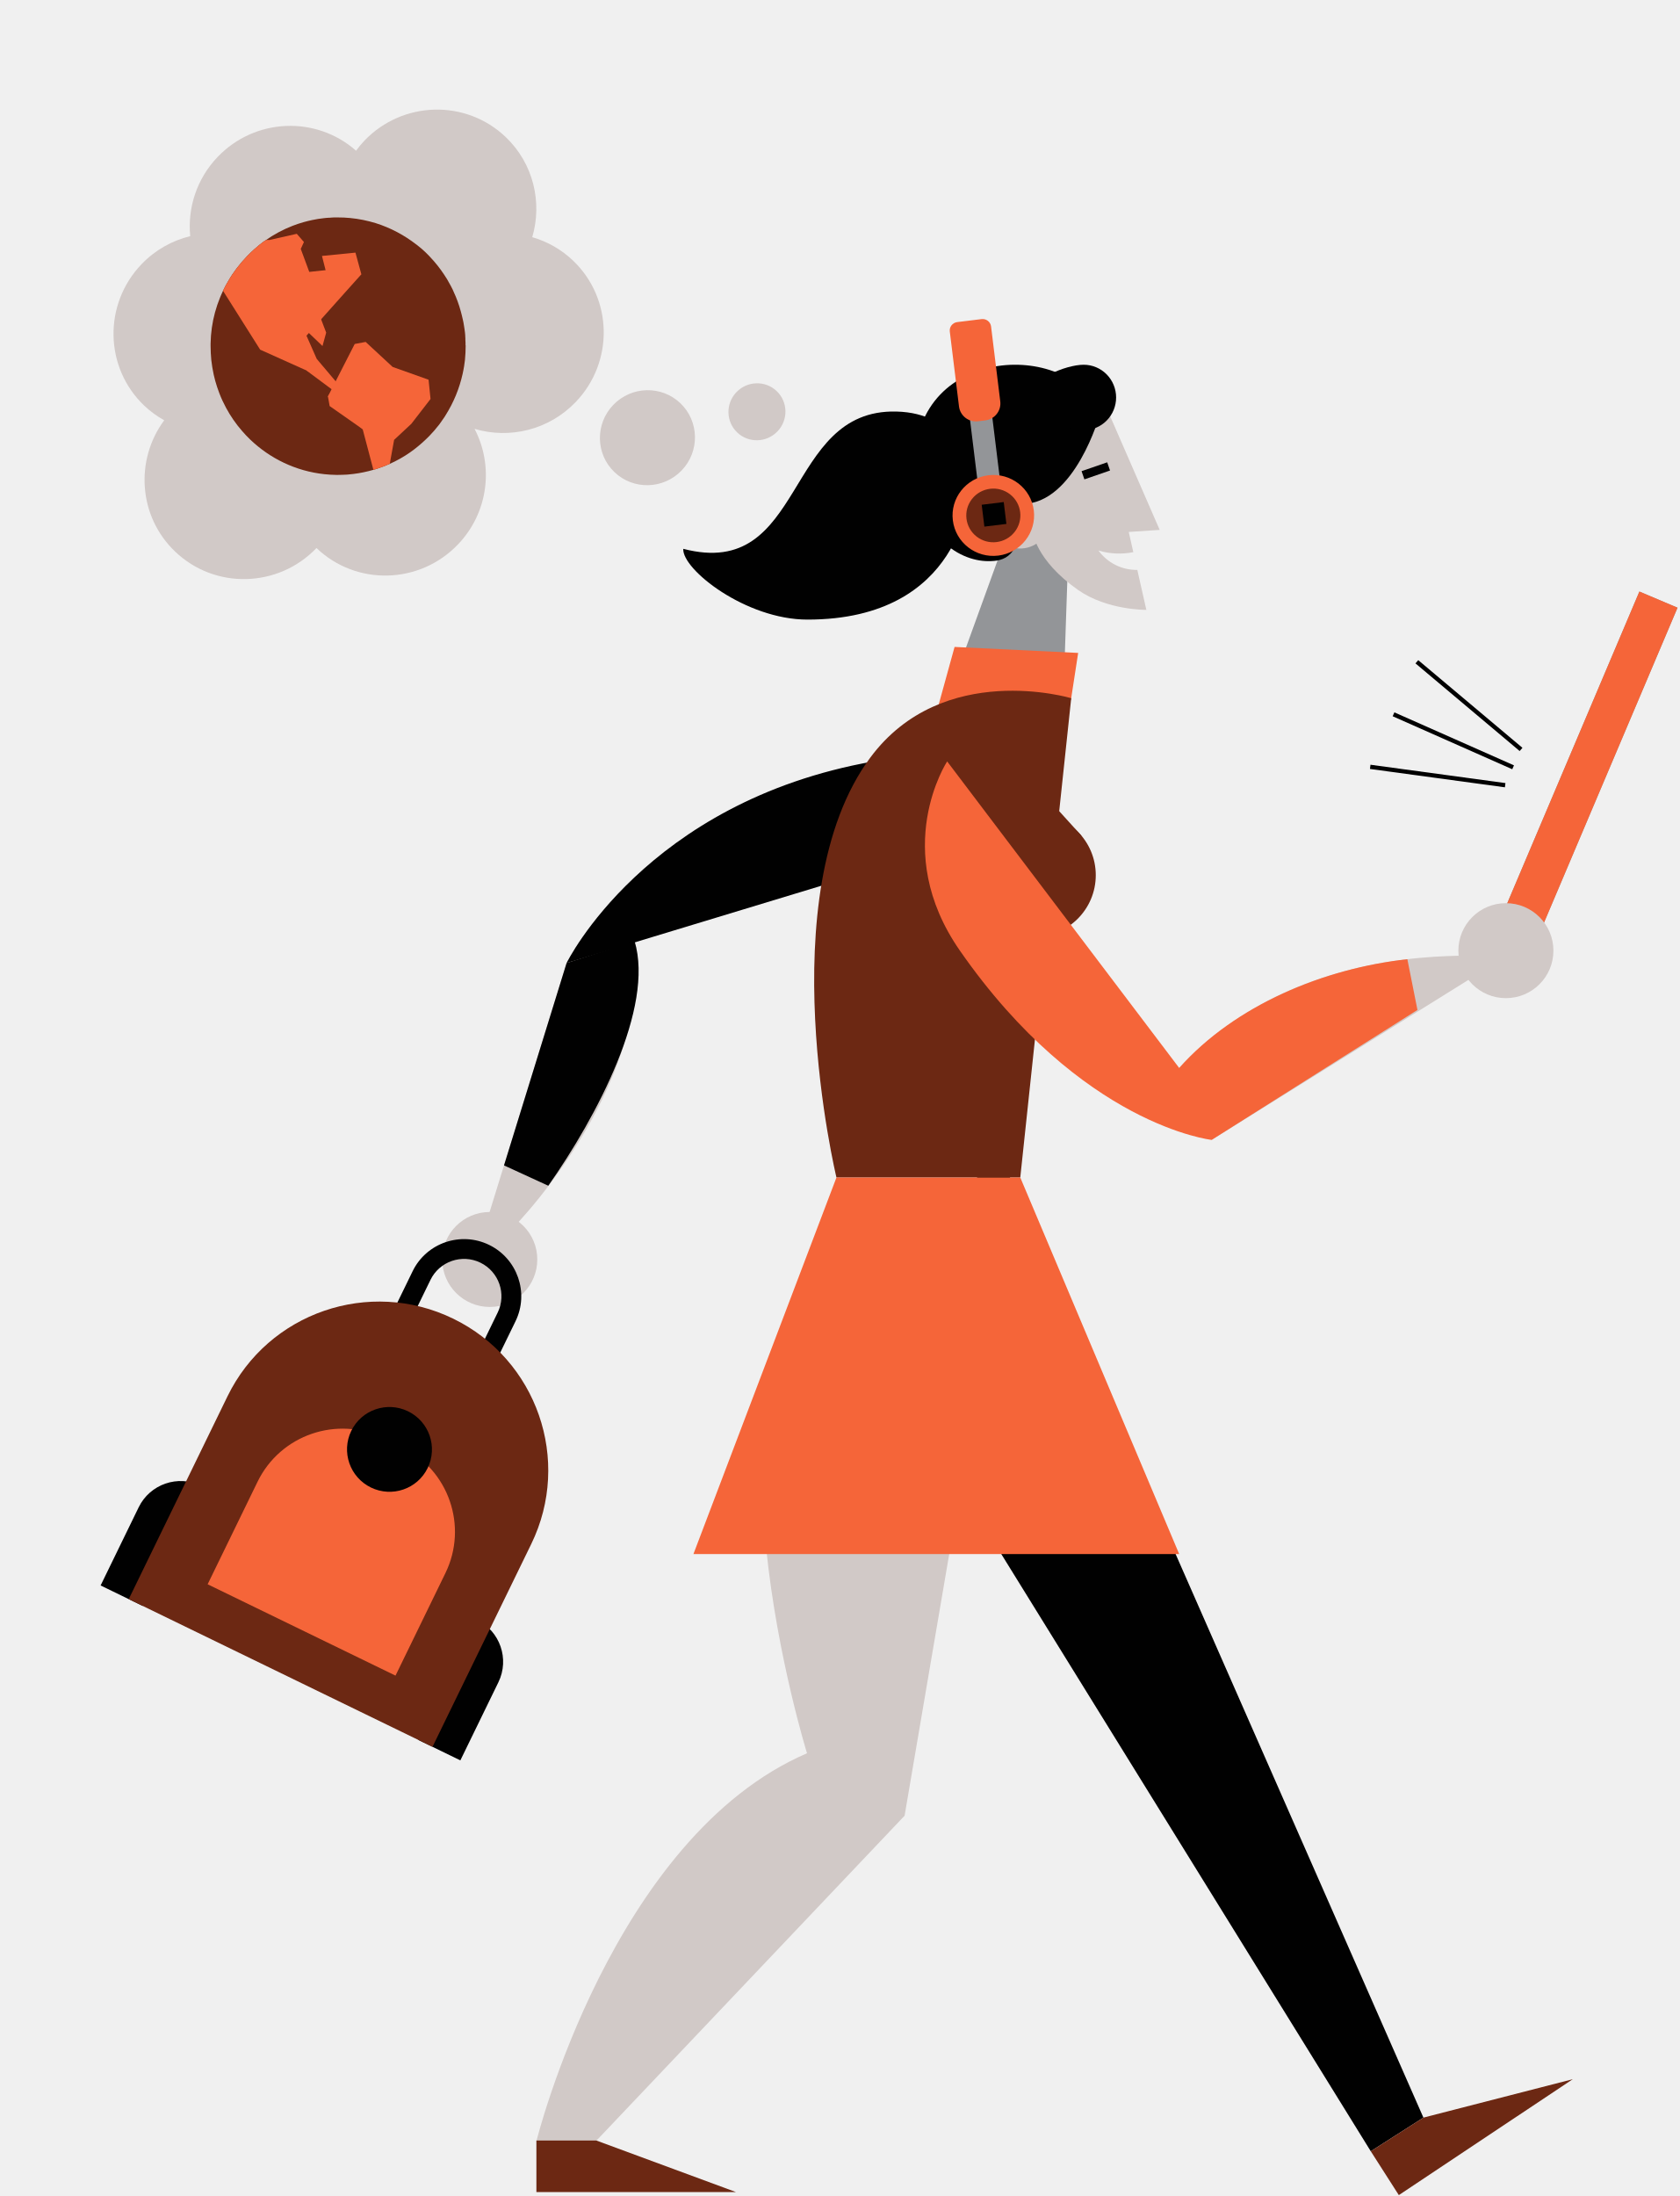
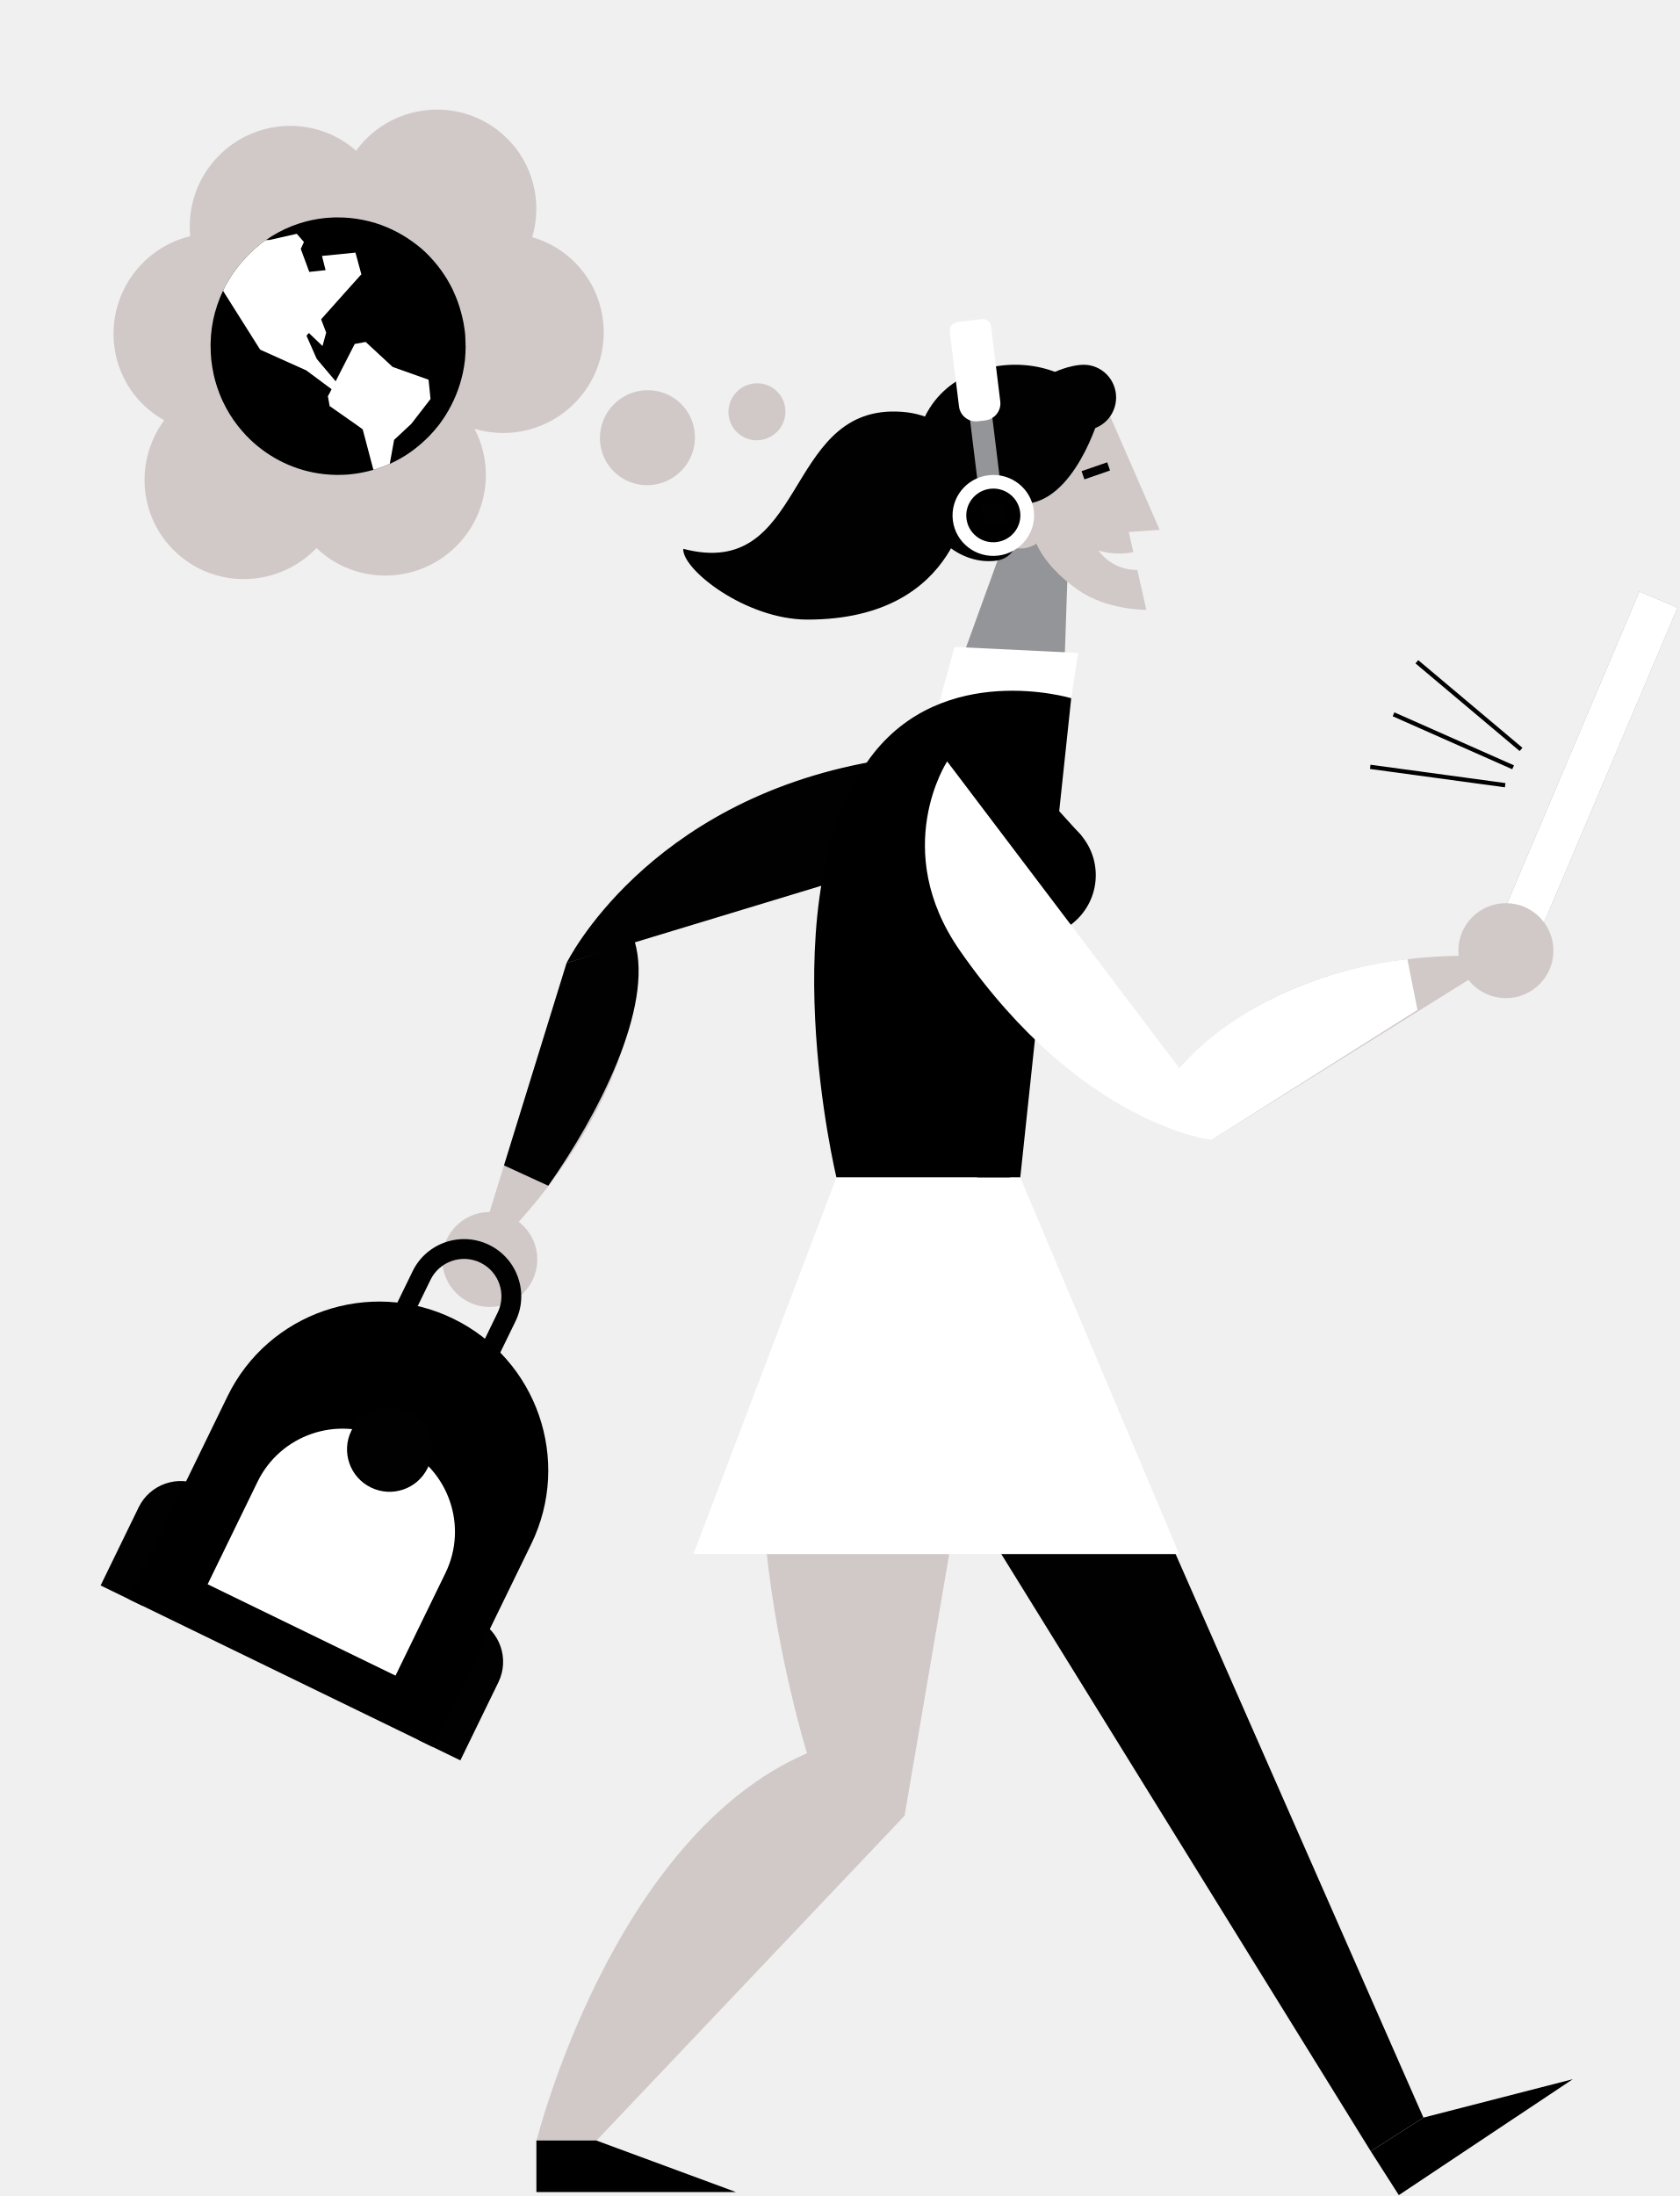
<svg xmlns="http://www.w3.org/2000/svg" width="642" height="839" viewBox="0 0 642 839" fill="none">
  <path d="M626.483 226.002L573.602 350.707L588.18 356.877L641.061 232.171L626.483 226.002Z" fill="#939598" />
-   <path d="M626.483 226.002L573.602 350.707L588.18 356.877L641.061 232.171L626.483 226.002Z" fill="#F56539" />
+   <path d="M626.483 226.002L573.602 350.707L588.18 356.877L641.061 232.171L626.483 226.002Z" fill="#ffffff" />
  <path d="M532.86 272.165L578.559 292.41L577.899 293.897L532.2 273.651L532.86 272.165Z" fill="#010101" />
  <path d="M575.294 299.181L575.097 300.799L523.523 293.788L523.72 292.171L575.294 299.181Z" fill="#010101" />
  <path d="M541.98 252.22L581.795 285.707L580.727 286.939L540.912 253.451L541.98 252.22Z" fill="#010101" />
  <path d="M389.758 190.557L367.536 251.843L406.766 254.449L408.373 207.098L389.758 190.557Z" fill="#939598" />
  <path d="M399.569 201.669C414.67 202.401 427.506 190.764 428.239 175.678C428.971 160.591 417.323 147.768 402.222 147.036C387.12 146.304 374.284 157.941 373.552 173.028C372.819 188.114 384.467 200.938 399.569 201.669Z" fill="#D1C9C7" />
  <path d="M419.765 210.336C424.089 211.628 428.663 211.84 433.088 210.956L431.343 203.232L443.172 202.449L423.34 156.957L381.575 173.385L384.449 199.613L387.935 204.186L394.608 203.16C394.608 203.16 395.71 214.025 412.049 225.447C423.123 233.189 438.068 233.008 438.068 233.008L434.62 217.739C428.756 217.838 423.212 215.075 419.765 210.336Z" fill="#D1C9C7" />
  <path d="M423.11 176.629L413.312 180.014L414.396 183.145L424.194 179.761L423.11 176.629Z" fill="#010101" />
  <path d="M389.365 209.548C395.539 209.847 400.786 205.09 401.086 198.922C401.385 192.755 396.623 187.513 390.45 187.214C384.276 186.914 379.029 191.672 378.729 197.839C378.43 204.007 383.192 209.249 389.365 209.548Z" fill="#D1C9C7" />
-   <path d="M371.683 177.98L371.384 184.149L391.061 187.228L391.566 176.818L371.683 177.98Z" fill="#F56539" />
-   <path d="M395.157 357.933C408.183 357.933 418.743 347.383 418.743 334.37C418.743 321.356 408.183 310.807 395.157 310.807C382.13 310.807 371.57 321.356 371.57 334.37C371.57 347.383 382.13 357.933 395.157 357.933Z" fill="#6C2813" />
-   <path d="M413.253 319.26L399.549 304.164L386.918 296.34C386.918 296.34 390.846 314.12 392.284 315.247C393.722 316.373 407.617 325.443 408.554 326.762C409.491 328.081 413.253 319.26 413.253 319.26Z" fill="#6C2813" />
-   <path d="M358.405 270.301L364.786 247.164L412.013 249.455L409.259 267.371L358.405 270.301Z" fill="#F56539" />
+   <path d="M371.683 177.98L371.384 184.149L391.061 187.228L391.566 176.818L371.683 177.98Z" fill="#ffffff" />
+   <path d="M395.157 357.933C408.183 357.933 418.743 347.383 418.743 334.37C418.743 321.356 408.183 310.807 395.157 310.807C382.13 310.807 371.57 321.356 371.57 334.37C371.57 347.383 382.13 357.933 395.157 357.933Z" fill="#000000" />
+   <path d="M413.253 319.26L399.549 304.164L386.918 296.34C386.918 296.34 390.846 314.12 392.284 315.247C393.722 316.373 407.617 325.443 408.554 326.762C409.491 328.081 413.253 319.26 413.253 319.26Z" fill="#000000" />
+   <path d="M358.405 270.301L364.786 247.164L412.013 249.455L409.259 267.371L358.405 270.301Z" fill="#ffffff" />
  <path d="M185.251 466.708L193.455 471.722C203.339 462.35 248.782 411.075 242.513 359.596L216.511 367.943L186.104 466.261L185.251 466.708Z" fill="#D1C9C7" />
  <path d="M543.951 809.051L523.828 821.901L319.645 491.939L382.753 442.537L543.951 809.051Z" fill="#010101" />
-   <path d="M523.829 821.899L534.553 838.66L601.037 794.368L543.952 809.049L523.829 821.899Z" fill="#6C2813" />
+   <path d="M523.829 821.899L534.553 838.66L601.037 794.368L543.952 809.049L523.829 821.899Z" fill="#000000" />
  <path d="M575.467 381.351C585.497 381.351 593.628 373.228 593.628 363.208C593.628 353.187 585.497 345.064 575.467 345.064C565.437 345.064 557.306 353.187 557.306 363.208C557.306 373.228 565.437 381.351 575.467 381.351Z" fill="#D1C9C7" />
  <path d="M401.327 311.883C401.327 311.883 380.234 282.698 333.798 290.901C246.59 306.309 216.514 367.942 216.51 367.942L401.327 311.883Z" fill="#010101" />
  <path d="M209.523 453.022C228.07 426.655 250.091 384.969 242.513 359.596L216.511 367.943L192.603 445.249L209.523 453.022Z" fill="#010101" />
  <path d="M380.749 488.164L345.684 693.707L227.967 817.793H205.059C205.059 817.793 233.894 701.937 308.395 669.845C308.395 669.845 263.155 523.809 319.645 484.357L380.749 488.164Z" fill="#D1C9C7" />
-   <path d="M204.981 817.795V837.49H281.227L227.872 817.795H204.981Z" fill="#6C2813" />
-   <path d="M389.892 449.875H319.645C319.645 449.875 293.609 341.995 332.574 289.448C360.309 252.049 409.359 266.75 409.359 266.75L389.892 449.875Z" fill="#6C2813" />
+   <path d="M204.981 817.795V837.49H281.227L227.872 817.795H204.981Z" fill="#000000" />
+   <path d="M389.892 449.875H319.645C319.645 449.875 293.609 341.995 332.574 289.448C360.309 252.049 409.359 266.75 409.359 266.75L389.892 449.875Z" fill="#000000" />
  <path d="M562.32 373.65L559.837 365.096C546.212 365.42 490.071 365.549 450.621 408.021L463.028 435.507L562.32 373.65Z" fill="#D1C9C7" />
-   <path d="M541.671 385.855L537.815 366.468C505.891 369.976 471.892 384.047 450.619 408.021L361.95 290.902C361.95 290.902 339.908 324.528 366.827 363.208C413.378 430.097 463.019 435.504 463.028 435.506L541.671 385.855Z" fill="#F56539" />
+   <path d="M541.671 385.855L537.815 366.468C505.891 369.976 471.892 384.047 450.619 408.021L361.95 290.902C361.95 290.902 339.908 324.528 366.827 363.208C413.378 430.097 463.019 435.504 463.028 435.506L541.671 385.855Z" fill="#ffffff" />
  <path d="M187.16 499.335C197.19 499.335 205.321 491.212 205.321 481.192C205.321 471.172 197.19 463.049 187.16 463.049C177.13 463.049 168.999 471.172 168.999 481.192C168.999 491.212 177.13 499.335 187.16 499.335Z" fill="#D1C9C7" />
-   <path d="M319.646 449.873L264.99 593.74H450.622L389.892 449.873H319.646Z" fill="#F56539" />
+   <path d="M319.646 449.873L264.99 593.74H450.622L389.892 449.873H319.646Z" fill="#ffffff" />
  <path d="M349.62 177.125C349.62 203.85 365.875 214.39 377.68 214.39C383.521 214.39 390.417 213.209 390.417 194.498C390.417 194.458 390.584 192.542 390.628 192.542C410.758 192.542 420.259 158.463 420.259 158.463C410.585 130.036 349.62 131.018 349.62 177.125Z" fill="#010101" />
  <path d="M368.708 176.596C368.708 176.596 365.978 157.817 342.539 157.232C299.333 156.153 308.2 221.962 261.104 209.683C260.643 217.591 285.018 236.721 308.553 236.721C368.013 236.721 370.186 188.052 370.186 188.052L368.708 176.596Z" fill="#010101" />
  <path d="M426.518 151.86C426.518 148.544 425.212 145.363 422.889 143.018C420.565 140.673 417.413 139.355 414.126 139.354C407.281 139.354 393.434 144.953 393.434 151.86C393.434 158.766 407.281 164.366 414.126 164.366C417.413 164.364 420.565 163.046 422.889 160.701C425.212 158.356 426.518 155.175 426.518 151.86Z" fill="#010101" />
  <path d="M378.855 156.572L370.347 157.615L373.811 185.823L382.32 184.78L378.855 156.572Z" fill="#939598" />
-   <path d="M381.48 212.271C390.024 211.223 396.106 203.504 395.065 195.029C394.024 186.554 386.254 180.533 377.711 181.58C369.167 182.628 363.085 190.347 364.126 198.822C365.167 207.297 372.937 213.318 381.48 212.271Z" fill="#F56539" />
-   <path d="M387.732 203.234C391.251 198.768 390.459 192.324 385.965 188.841C381.47 185.358 374.974 186.154 371.456 190.619C367.937 195.085 368.729 201.529 373.223 205.012C377.718 208.495 384.214 207.699 387.732 203.234Z" fill="#6C2813" />
-   <path d="M365.789 123.062L375.112 121.919C376.892 121.701 378.512 122.956 378.729 124.722L382.246 153.361C382.684 156.927 380.126 160.174 376.532 160.615L373.776 160.952C370.182 161.393 366.914 158.86 366.476 155.295L362.958 126.655C362.741 124.889 364.009 123.28 365.789 123.062Z" fill="#F56539" />
+   <path d="M381.48 212.271C390.024 211.223 396.106 203.504 395.065 195.029C394.024 186.554 386.254 180.533 377.711 181.58C369.167 182.628 363.085 190.347 364.126 198.822C365.167 207.297 372.937 213.318 381.48 212.271Z" fill="#ffffff" />
+   <path d="M387.732 203.234C391.251 198.768 390.459 192.324 385.965 188.841C381.47 185.358 374.974 186.154 371.456 190.619C367.937 195.085 368.729 201.529 373.223 205.012C377.718 208.495 384.214 207.699 387.732 203.234Z" fill="#000000" />
+   <path d="M365.789 123.062L375.112 121.919C376.892 121.701 378.512 122.956 378.729 124.722L382.246 153.361C382.684 156.927 380.126 160.174 376.532 160.615L373.776 160.952C370.182 161.393 366.914 158.86 366.476 155.295L362.958 126.655C362.741 124.889 364.009 123.28 365.789 123.062Z" fill="#ffffff" />
  <path d="M383.569 191.816L375.15 192.848L376.176 201.199L384.595 200.167L383.569 191.816Z" fill="#010101" />
  <path d="M76.904 567.647L54.541 613.562L38.448 605.74L52.994 575.875C57.312 567.01 68.017 563.327 76.904 567.647Z" fill="#010101" />
  <path d="M182.192 618.827L159.829 664.743L175.922 672.565L190.468 642.7C194.785 633.836 191.081 623.148 182.192 618.827Z" fill="#010101" />
  <path d="M188.961 521.302L182.144 517.988L190.192 501.464C193.632 494.402 190.669 485.856 183.588 482.413C176.506 478.971 167.948 481.917 164.508 488.979L156.46 505.503L149.643 502.189L157.691 485.666C162.954 474.853 176.057 470.344 186.898 475.614C197.738 480.883 202.275 493.967 197.009 504.778L188.961 521.302Z" fill="#010101" />
-   <path d="M165.274 667.389L49.196 610.964L86.94 533.469C102.509 501.502 141.117 488.217 173.172 503.799C205.225 519.38 218.59 557.926 203.019 589.894L165.275 667.389L165.274 667.389Z" fill="#6C2813" />
-   <path d="M153.51 552.785L146.722 549.485C128.771 540.76 107.151 548.198 98.431 566.101L79.346 605.285L151.139 640.183L170.224 600.998C178.945 583.096 171.46 561.51 153.51 552.785Z" fill="#F56539" />
+   <path d="M165.274 667.389L49.196 610.964L86.94 533.469C102.509 501.502 141.117 488.217 173.172 503.799C205.225 519.38 218.59 557.926 203.019 589.894L165.275 667.389L165.274 667.389Z" fill="#000000" />
+   <path d="M153.51 552.785L146.722 549.485C128.771 540.76 107.151 548.198 98.431 566.101L79.346 605.285L151.139 640.183L170.224 600.998C178.945 583.096 171.46 561.51 153.51 552.785Z" fill="#ffffff" />
  <path d="M141.75 568.314C149.812 572.233 159.523 568.892 163.439 560.851C167.356 552.811 163.994 543.115 155.932 539.196C147.869 535.277 138.158 538.618 134.242 546.659C130.326 554.7 133.687 564.395 141.75 568.314Z" fill="#010101" />
  <path d="M62.749 160.57C60.022 159.04 57.428 157.191 55.065 154.93C39.874 140.394 39.437 116.22 54.088 100.94C59.345 95.457 65.835 91.899 72.691 90.216C71.649 79.489 75.115 68.359 83.195 59.932C97.486 45.027 120.832 44.13 136.069 57.579C137.046 56.254 138.083 54.962 139.254 53.741C153.904 38.461 178.099 37.857 193.289 52.393C203.894 62.542 207.286 77.379 203.397 90.616C209.081 92.262 214.464 95.236 219.029 99.604C234.219 114.14 234.657 138.314 220.006 153.595C209.69 164.353 194.653 167.802 181.347 163.846C188.731 177.956 186.686 195.826 174.981 208.033C160.331 223.313 136.136 223.917 120.946 209.381C106.295 224.661 82.101 225.264 66.91 210.728C52.924 197.354 51.474 175.831 62.749 160.57Z" fill="#D1C9C7" />
  <path d="M260.488 179.734C253.524 186.997 242.026 187.283 234.805 180.374C227.585 173.465 227.377 161.976 234.341 154.713C241.305 147.45 252.803 147.164 260.024 154.073C267.244 160.982 267.452 172.471 260.488 179.734Z" fill="#D1C9C7" />
  <path d="M297.102 164.824C292.927 169.179 286.033 169.351 281.704 165.208C277.375 161.066 277.25 154.177 281.425 149.822C285.601 145.468 292.495 145.296 296.824 149.438C301.153 153.581 301.278 160.469 297.102 164.824Z" fill="#D1C9C7" />
-   <path d="M177.947 132.152C177.947 133.95 177.842 135.748 177.684 137.493C177.632 137.863 177.58 138.286 177.527 138.656C177.517 138.72 177.511 138.783 177.496 138.852C177.459 139.159 177.412 139.471 177.37 139.82C177.213 140.825 177.003 141.829 176.793 142.834C175.535 148.493 173.333 153.781 170.344 158.54C170.187 158.805 169.977 159.122 169.82 159.387L167.932 162.084C167.833 162.216 167.728 162.348 167.618 162.48C166.506 163.919 165.3 165.272 164.052 166.579C162.217 168.43 160.277 170.175 158.18 171.761C157.813 172.026 157.446 172.29 157.026 172.607C156.922 172.713 156.817 172.766 156.659 172.872C155.422 173.734 154.138 174.538 152.816 175.278C151.563 175.981 150.273 176.632 148.947 177.219C147.363 177.927 145.738 178.551 144.071 179.086C143.95 179.123 143.824 179.165 143.704 179.202C143.368 179.308 143.033 179.408 142.692 179.503C141.46 179.863 140.206 180.175 138.938 180.434C137.679 180.698 136.421 180.91 135.11 181.069C134.408 181.153 133.736 181.238 133.044 181.291C132.861 181.307 132.677 181.322 132.489 181.333C131.387 181.386 130.286 181.439 129.185 181.439H128.504C126.968 181.418 125.447 181.328 123.947 181.164C113.01 179.995 103.137 175.156 95.577 167.901C94.476 166.843 93.427 165.733 92.431 164.569C90.124 161.925 88.079 158.963 86.401 155.843C85.405 153.992 84.514 152.089 83.78 150.132C82.626 147.118 81.735 143.998 81.211 140.772C81.174 140.597 81.142 140.417 81.116 140.238C80.964 139.344 80.87 138.418 80.739 137.493C80.581 135.748 80.477 134.003 80.477 132.257V131.253C80.545 127.149 81.121 123.167 82.154 119.375C82.684 117.413 83.339 115.504 84.1 113.653C84.215 113.368 84.335 113.082 84.461 112.797C84.703 112.225 84.954 111.654 85.222 111.094C85.882 109.682 86.627 108.301 87.45 106.979C87.869 106.292 88.289 105.552 88.761 104.864C89.275 104.103 89.804 103.352 90.36 102.622C91.624 100.945 92.981 99.354 94.434 97.852C95.32 96.926 96.248 96.043 97.202 95.186C97.517 94.922 97.884 94.605 98.198 94.34C98.261 94.293 98.324 94.24 98.382 94.192C98.581 94.028 98.77 93.87 98.932 93.706C99.09 93.6 99.247 93.441 99.404 93.335C99.719 93.071 100.033 92.86 100.348 92.595C100.663 92.384 100.977 92.119 101.344 91.908C101.37 91.886 101.402 91.871 101.433 91.85C104.642 89.576 108.118 87.703 111.82 86.27C113.22 85.731 114.651 85.25 116.114 84.843C117.137 84.557 118.17 84.303 119.223 84.081C120.744 83.764 122.264 83.499 123.837 83.341C124.519 83.288 125.148 83.182 125.83 83.182H126.039C126.249 83.182 126.459 83.129 126.669 83.129C126.983 83.129 127.245 83.076 127.508 83.076H129.185C130.706 83.076 132.226 83.129 133.747 83.288C137.155 83.605 140.406 84.293 143.552 85.244C149.267 87.042 154.51 89.845 159.124 93.441C159.176 93.441 159.176 93.494 159.229 93.494C159.858 93.97 160.487 94.499 161.116 95.028C162.06 95.821 162.951 96.72 163.843 97.619C164.105 97.883 164.314 98.095 164.524 98.359C165.468 99.311 166.307 100.369 167.146 101.374C168.037 102.484 168.824 103.595 169.61 104.758C169.925 105.287 170.292 105.763 170.606 106.292C170.711 106.451 170.764 106.556 170.868 106.715C171.34 107.508 171.812 108.354 172.232 109.148C172.232 109.2 172.284 109.253 172.284 109.253C172.756 110.099 173.175 110.998 173.542 111.897C173.752 112.373 173.962 112.849 174.172 113.325C174.434 113.907 174.643 114.489 174.853 115.07C175.325 116.34 175.744 117.662 176.112 119.037C176.374 120.041 176.636 120.993 176.846 121.998C176.95 122.421 177.003 122.844 177.108 123.214C177.16 123.638 177.265 124.061 177.317 124.484C177.37 124.801 177.422 125.118 177.475 125.488C177.475 125.594 177.527 125.753 177.527 125.859C177.58 126.229 177.632 126.652 177.684 127.022C177.737 127.392 177.789 127.815 177.789 128.185V128.45C177.789 128.714 177.842 128.979 177.842 129.296V129.931C177.842 130.248 177.894 130.565 177.894 130.883C177.894 130.935 177.894 130.935 177.894 130.988V131.834C177.947 131.94 177.947 132.046 177.947 132.152Z" fill="#6C2813" />
-   <path d="M164.525 152.436L157.191 161.92L150.609 168.053L148.948 177.218C147.365 177.927 145.739 178.551 144.072 179.085C143.952 179.122 143.826 179.164 143.705 179.201C143.37 179.307 143.034 179.408 142.693 179.503L138.593 163.982L125.317 151.448L135.552 131.416L139.736 130.639L150.034 140.184L163.771 145.076L164.525 152.436Z" fill="#F56539" />
-   <path d="M131.47 112.178L117.125 128.254L122.725 140.952L120.528 143.078L99.419 133.59L85.221 111.094C85.881 109.682 86.626 108.302 87.449 106.979C87.868 106.292 88.288 105.552 88.76 104.864C89.274 104.103 89.803 103.352 90.359 102.622C91.623 100.946 92.981 99.354 94.433 97.852C95.319 96.926 96.247 96.043 97.201 95.186C97.516 94.922 97.883 94.605 98.198 94.34C98.26 94.293 98.323 94.24 98.381 94.192C98.58 94.028 98.769 93.87 98.931 93.706C99.089 93.6 99.246 93.441 99.403 93.336C99.718 93.071 100.033 92.86 100.347 92.595C100.662 92.384 100.976 92.119 101.343 91.908C101.37 91.887 101.401 91.871 101.432 91.85C105.166 89.877 138.093 104.795 138.093 104.795L131.47 112.178Z" fill="#F56539" />
-   <path d="M128.481 145.926L127.334 149.163L117.072 141.524L121.038 137.125L128.481 145.926Z" fill="#F56539" />
-   <path d="M132.51 102.33L118.186 103.884L114.52 93.972L129.051 89.867L132.51 102.33Z" fill="#6C2813" />
-   <path d="M138.093 104.794L124.751 104.521L123.041 97.787L135.836 96.516L138.093 104.794Z" fill="#F56539" />
-   <path d="M116.147 92.469L112.872 99.604L102.941 91.691L113.414 89.33L116.147 92.469Z" fill="#F56539" />
-   <path d="M138.591 163.98L125.972 155.134L125.314 151.451L127.652 148.059L142.425 158.414L138.591 163.98Z" fill="#F56539" />
-   <path d="M124.649 127.081L123.242 132.199L114.698 124.037L120.955 117.373L124.649 127.081Z" fill="#F56539" />
+   <path d="M177.947 132.152C177.947 133.95 177.842 135.748 177.684 137.493C177.632 137.863 177.58 138.286 177.527 138.656C177.517 138.72 177.511 138.783 177.496 138.852C177.459 139.159 177.412 139.471 177.37 139.82C177.213 140.825 177.003 141.829 176.793 142.834C175.535 148.493 173.333 153.781 170.344 158.54C170.187 158.805 169.977 159.122 169.82 159.387L167.932 162.084C167.833 162.216 167.728 162.348 167.618 162.48C166.506 163.919 165.3 165.272 164.052 166.579C162.217 168.43 160.277 170.175 158.18 171.761C157.813 172.026 157.446 172.29 157.026 172.607C156.922 172.713 156.817 172.766 156.659 172.872C155.422 173.734 154.138 174.538 152.816 175.278C151.563 175.981 150.273 176.632 148.947 177.219C147.363 177.927 145.738 178.551 144.071 179.086C143.95 179.123 143.824 179.165 143.704 179.202C143.368 179.308 143.033 179.408 142.692 179.503C141.46 179.863 140.206 180.175 138.938 180.434C137.679 180.698 136.421 180.91 135.11 181.069C134.408 181.153 133.736 181.238 133.044 181.291C132.861 181.307 132.677 181.322 132.489 181.333C131.387 181.386 130.286 181.439 129.185 181.439H128.504C126.968 181.418 125.447 181.328 123.947 181.164C113.01 179.995 103.137 175.156 95.577 167.901C94.476 166.843 93.427 165.733 92.431 164.569C90.124 161.925 88.079 158.963 86.401 155.843C85.405 153.992 84.514 152.089 83.78 150.132C82.626 147.118 81.735 143.998 81.211 140.772C81.174 140.597 81.142 140.417 81.116 140.238C80.964 139.344 80.87 138.418 80.739 137.493C80.581 135.748 80.477 134.003 80.477 132.257V131.253C80.545 127.149 81.121 123.167 82.154 119.375C82.684 117.413 83.339 115.504 84.1 113.653C84.215 113.368 84.335 113.082 84.461 112.797C84.703 112.225 84.954 111.654 85.222 111.094C85.882 109.682 86.627 108.301 87.45 106.979C87.869 106.292 88.289 105.552 88.761 104.864C89.275 104.103 89.804 103.352 90.36 102.622C91.624 100.945 92.981 99.354 94.434 97.852C95.32 96.926 96.248 96.043 97.202 95.186C97.517 94.922 97.884 94.605 98.198 94.34C98.261 94.293 98.324 94.24 98.382 94.192C98.581 94.028 98.77 93.87 98.932 93.706C99.09 93.6 99.247 93.441 99.404 93.335C99.719 93.071 100.033 92.86 100.348 92.595C100.663 92.384 100.977 92.119 101.344 91.908C101.37 91.886 101.402 91.871 101.433 91.85C104.642 89.576 108.118 87.703 111.82 86.27C113.22 85.731 114.651 85.25 116.114 84.843C117.137 84.557 118.17 84.303 119.223 84.081C120.744 83.764 122.264 83.499 123.837 83.341C124.519 83.288 125.148 83.182 125.83 83.182H126.039C126.249 83.182 126.459 83.129 126.669 83.129C126.983 83.129 127.245 83.076 127.508 83.076H129.185C130.706 83.076 132.226 83.129 133.747 83.288C137.155 83.605 140.406 84.293 143.552 85.244C149.267 87.042 154.51 89.845 159.124 93.441C159.176 93.441 159.176 93.494 159.229 93.494C159.858 93.97 160.487 94.499 161.116 95.028C162.06 95.821 162.951 96.72 163.843 97.619C164.105 97.883 164.314 98.095 164.524 98.359C165.468 99.311 166.307 100.369 167.146 101.374C168.037 102.484 168.824 103.595 169.61 104.758C169.925 105.287 170.292 105.763 170.606 106.292C170.711 106.451 170.764 106.556 170.868 106.715C171.34 107.508 171.812 108.354 172.232 109.148C172.232 109.2 172.284 109.253 172.284 109.253C172.756 110.099 173.175 110.998 173.542 111.897C173.752 112.373 173.962 112.849 174.172 113.325C174.434 113.907 174.643 114.489 174.853 115.07C175.325 116.34 175.744 117.662 176.112 119.037C176.374 120.041 176.636 120.993 176.846 121.998C176.95 122.421 177.003 122.844 177.108 123.214C177.16 123.638 177.265 124.061 177.317 124.484C177.37 124.801 177.422 125.118 177.475 125.488C177.475 125.594 177.527 125.753 177.527 125.859C177.58 126.229 177.632 126.652 177.684 127.022C177.737 127.392 177.789 127.815 177.789 128.185V128.45C177.789 128.714 177.842 128.979 177.842 129.296V129.931C177.842 130.248 177.894 130.565 177.894 130.883C177.894 130.935 177.894 130.935 177.894 130.988V131.834C177.947 131.94 177.947 132.046 177.947 132.152Z" fill="#000000" />
+   <path d="M164.525 152.436L157.191 161.92L150.609 168.053L148.948 177.218C147.365 177.927 145.739 178.551 144.072 179.085C143.952 179.122 143.826 179.164 143.705 179.201C143.37 179.307 143.034 179.408 142.693 179.503L138.593 163.982L125.317 151.448L135.552 131.416L139.736 130.639L150.034 140.184L163.771 145.076L164.525 152.436Z" fill="#ffffff" />
+   <path d="M131.47 112.178L117.125 128.254L122.725 140.952L120.528 143.078L99.419 133.59L85.221 111.094C85.881 109.682 86.626 108.302 87.449 106.979C87.868 106.292 88.288 105.552 88.76 104.864C89.274 104.103 89.803 103.352 90.359 102.622C91.623 100.946 92.981 99.354 94.433 97.852C95.319 96.926 96.247 96.043 97.201 95.186C97.516 94.922 97.883 94.605 98.198 94.34C98.26 94.293 98.323 94.24 98.381 94.192C98.58 94.028 98.769 93.87 98.931 93.706C99.089 93.6 99.246 93.441 99.403 93.336C99.718 93.071 100.033 92.86 100.347 92.595C100.662 92.384 100.976 92.119 101.343 91.908C101.37 91.887 101.401 91.871 101.432 91.85C105.166 89.877 138.093 104.795 138.093 104.795L131.47 112.178Z" fill="#ffffff" />
+   <path d="M128.481 145.926L127.334 149.163L117.072 141.524L121.038 137.125L128.481 145.926Z" fill="#ffffff" />
+   <path d="M132.51 102.33L118.186 103.884L114.52 93.972L129.051 89.867L132.51 102.33Z" fill="#000000" />
+   <path d="M138.093 104.794L124.751 104.521L123.041 97.787L135.836 96.516L138.093 104.794Z" fill="#ffffff" />
+   <path d="M116.147 92.469L112.872 99.604L102.941 91.691L113.414 89.33L116.147 92.469Z" fill="#ffffff" />
+   <path d="M138.591 163.98L125.972 155.134L125.314 151.451L127.652 148.059L142.425 158.414L138.591 163.98Z" fill="#ffffff" />
+   <path d="M124.649 127.081L123.242 132.199L114.698 124.037L120.955 117.373L124.649 127.081Z" fill="#ffffff" />
</svg>
